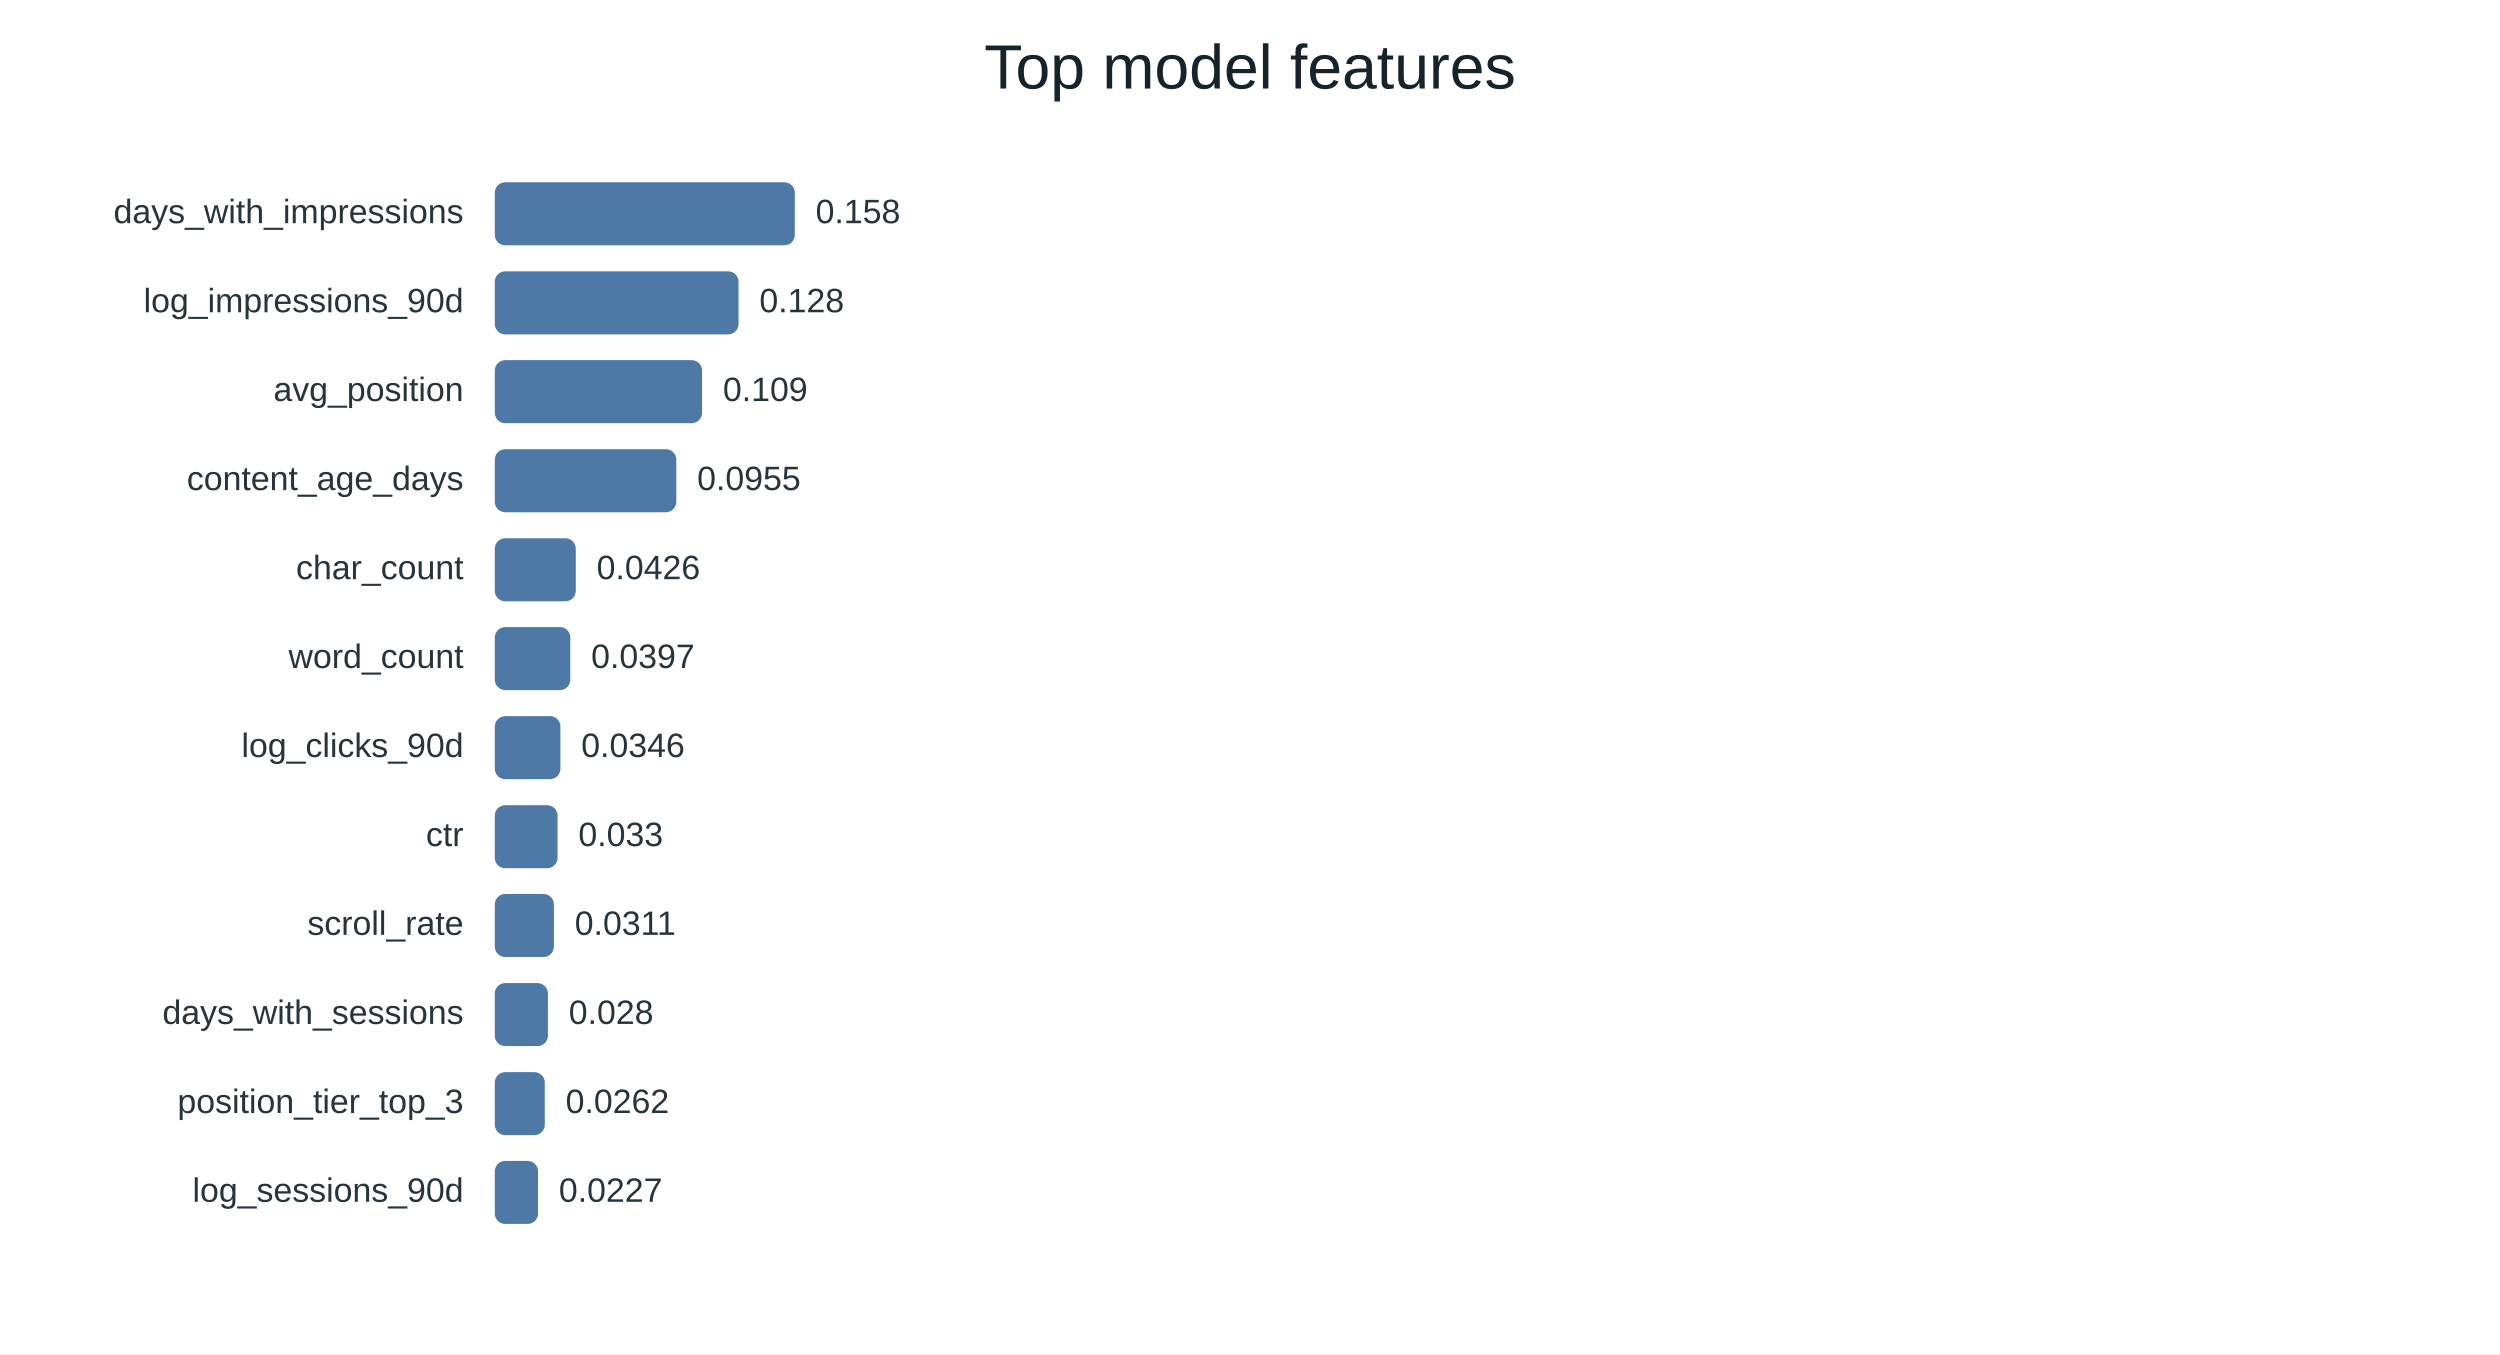
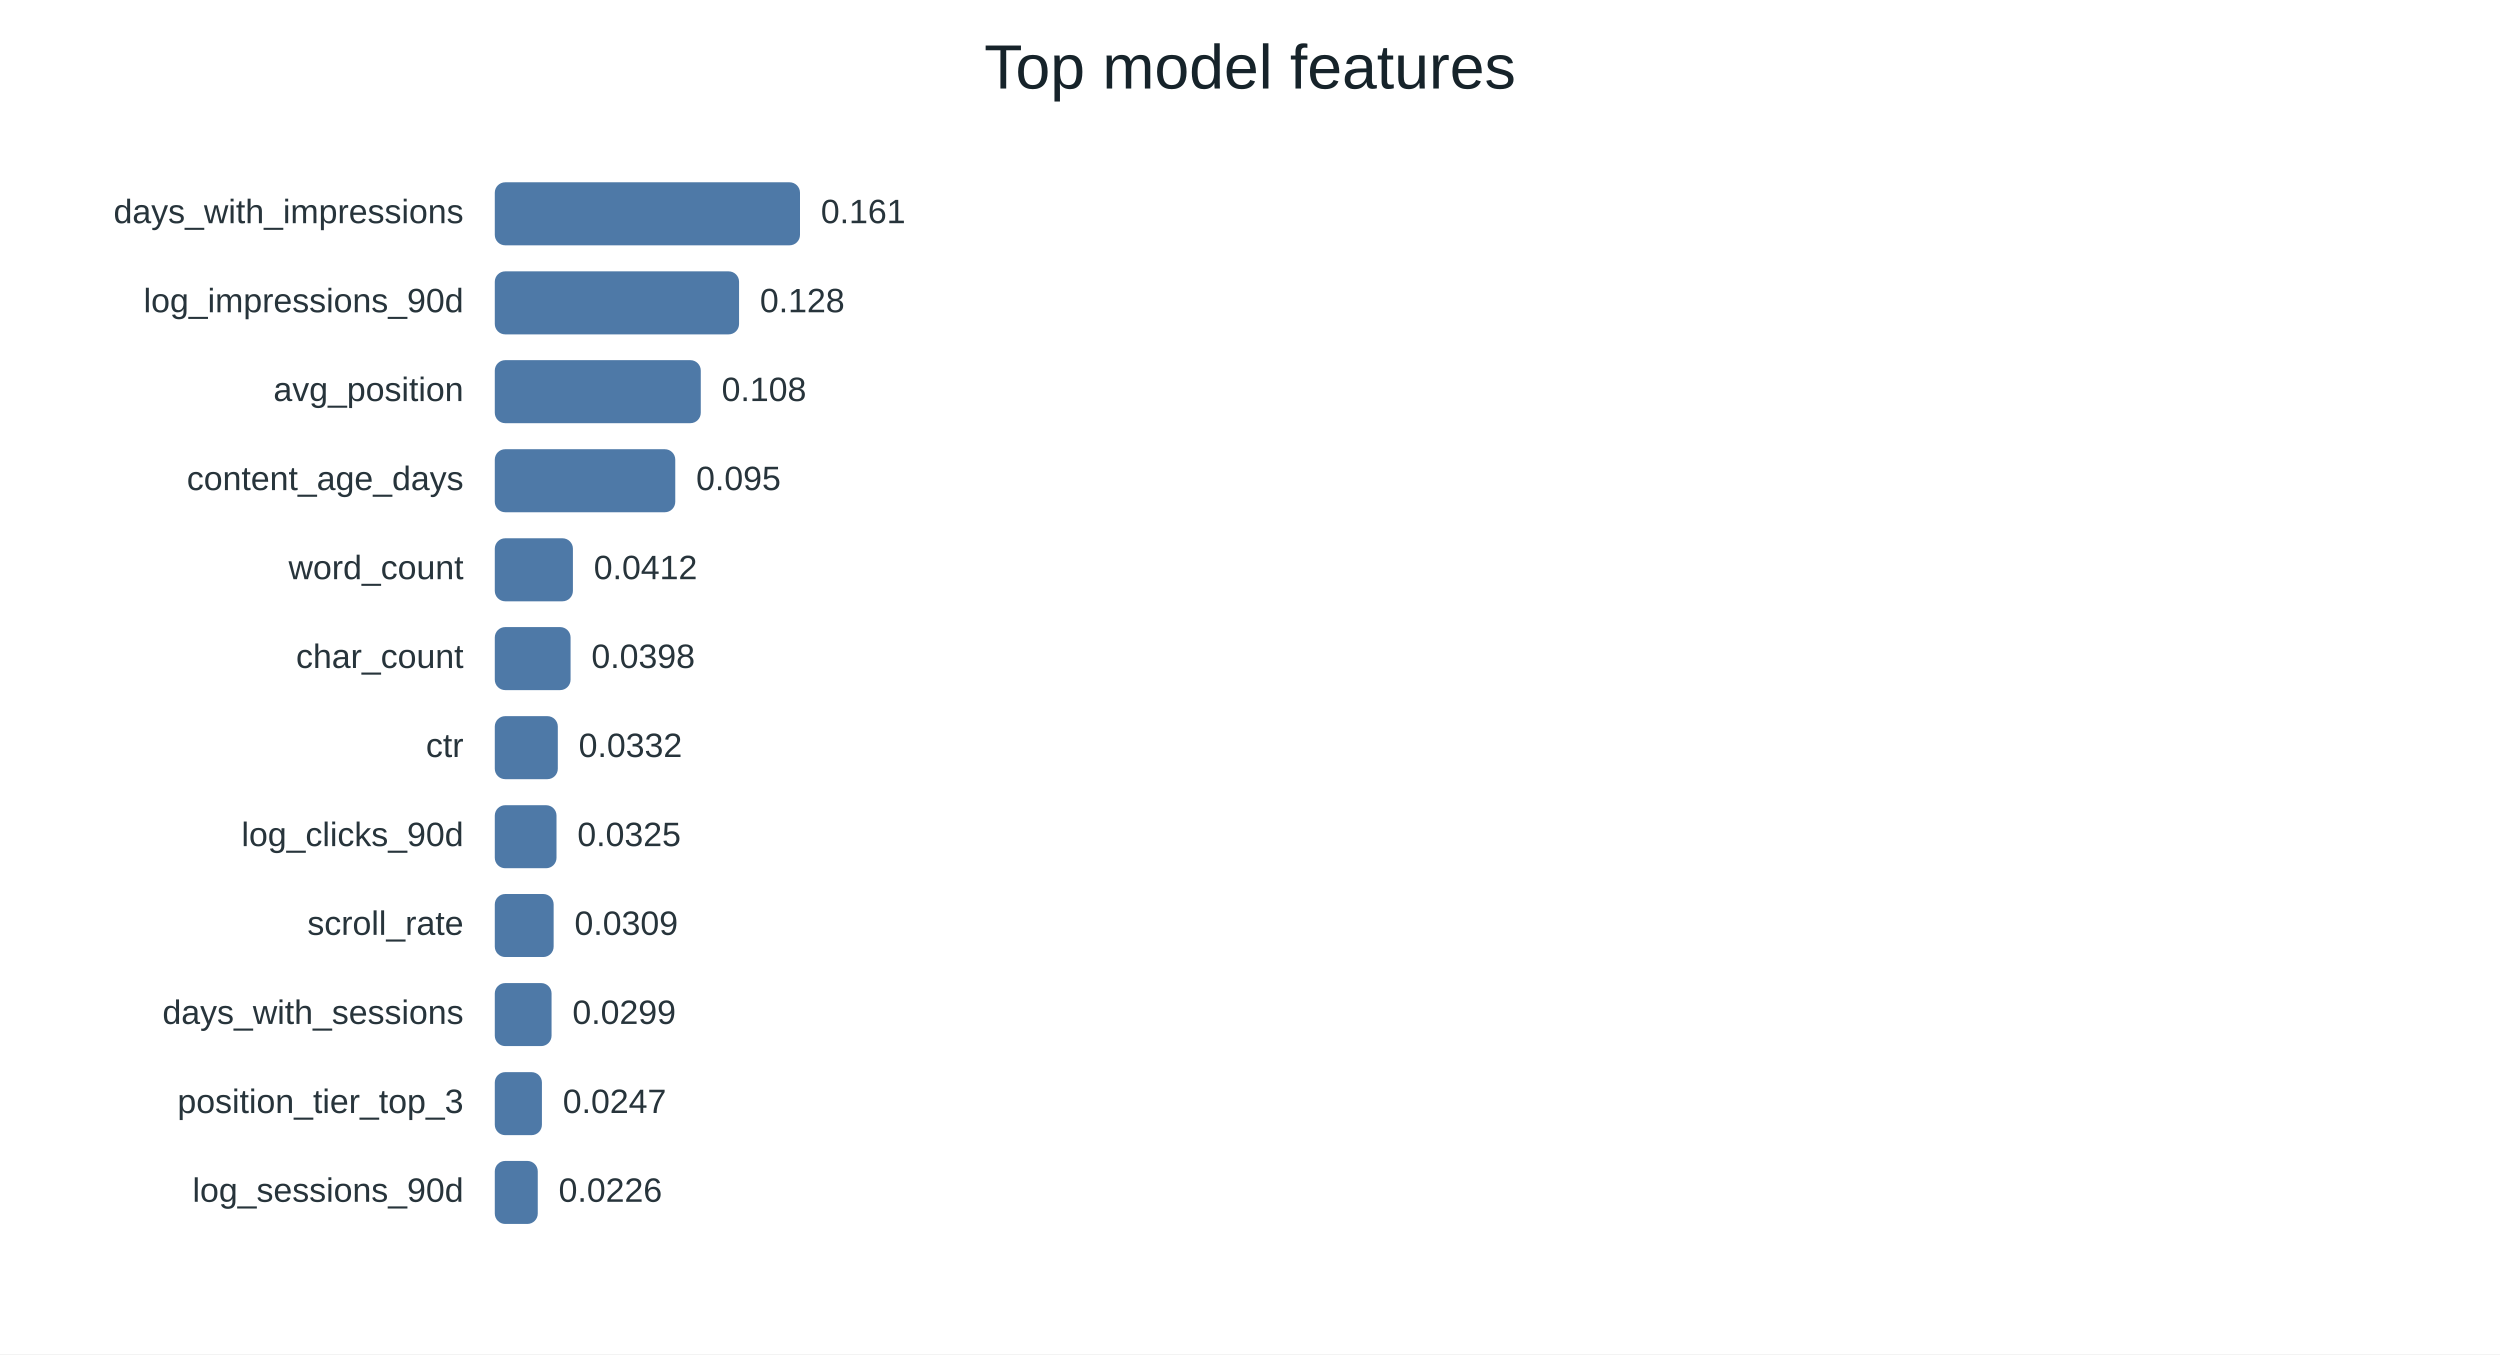
<svg xmlns="http://www.w3.org/2000/svg" width="960" height="520" viewBox="0 0 960 520">
  <rect width="100%" height="100%" fill="#ffffff" />
  <text x="480.0" y="34" text-anchor="middle" font-family="Arial" font-size="24" fill="#16232a">Top model features</text>
  <text x="178" y="85.7" text-anchor="end" font-family="Arial" font-size="13" fill="#27343b">days_with_impressions</text>
-   <rect x="190" y="70.0" width="115.2" height="24.2" fill="#4E79A7" rx="4" />
-   <text x="313.2" y="85.7" font-family="Arial" font-size="13" fill="#27343b">0.158</text>
+   <rect x="190" y="70.0" width="117.2" height="24.2" fill="#4E79A7" rx="4" />
+   <text x="315.2" y="85.7" font-family="Arial" font-size="13" fill="#27343b">0.161</text>
  <text x="178" y="119.9" text-anchor="end" font-family="Arial" font-size="13" fill="#27343b">log_impressions_90d</text>
-   <rect x="190" y="104.2" width="93.6" height="24.2" fill="#4E79A7" rx="4" />
-   <text x="291.6" y="119.9" font-family="Arial" font-size="13" fill="#27343b">0.128</text>
+   <rect x="190" y="104.2" width="93.8" height="24.2" fill="#4E79A7" rx="4" />
+   <text x="291.8" y="119.9" font-family="Arial" font-size="13" fill="#27343b">0.128</text>
  <text x="178" y="154.0" text-anchor="end" font-family="Arial" font-size="13" fill="#27343b">avg_position</text>
-   <rect x="190" y="138.3" width="79.6" height="24.2" fill="#4E79A7" rx="4" />
-   <text x="277.6" y="154.0" font-family="Arial" font-size="13" fill="#27343b">0.109</text>
+   <rect x="190" y="138.3" width="79.1" height="24.2" fill="#4E79A7" rx="4" />
+   <text x="277.1" y="154.0" font-family="Arial" font-size="13" fill="#27343b">0.108</text>
  <text x="178" y="188.2" text-anchor="end" font-family="Arial" font-size="13" fill="#27343b">content_age_days</text>
-   <rect x="190" y="172.5" width="69.7" height="24.2" fill="#4E79A7" rx="4" />
-   <text x="267.7" y="188.2" font-family="Arial" font-size="13" fill="#27343b">0.0955</text>
-   <text x="178" y="222.4" text-anchor="end" font-family="Arial" font-size="13" fill="#27343b">char_count</text>
-   <rect x="190" y="206.7" width="31.1" height="24.2" fill="#4E79A7" rx="4" />
-   <text x="229.1" y="222.4" font-family="Arial" font-size="13" fill="#27343b">0.0426</text>
-   <text x="178" y="256.5" text-anchor="end" font-family="Arial" font-size="13" fill="#27343b">word_count</text>
-   <rect x="190" y="240.8" width="29.0" height="24.2" fill="#4E79A7" rx="4" />
-   <text x="227.0" y="256.5" font-family="Arial" font-size="13" fill="#27343b">0.0397</text>
-   <text x="178" y="290.7" text-anchor="end" font-family="Arial" font-size="13" fill="#27343b">log_clicks_90d</text>
-   <rect x="190" y="275.0" width="25.2" height="24.2" fill="#4E79A7" rx="4" />
-   <text x="223.2" y="290.7" font-family="Arial" font-size="13" fill="#27343b">0.0346</text>
-   <text x="178" y="324.9" text-anchor="end" font-family="Arial" font-size="13" fill="#27343b">ctr</text>
-   <rect x="190" y="309.2" width="24.1" height="24.2" fill="#4E79A7" rx="4" />
-   <text x="222.1" y="324.9" font-family="Arial" font-size="13" fill="#27343b">0.033</text>
+   <rect x="190" y="172.5" width="69.3" height="24.2" fill="#4E79A7" rx="4" />
+   <text x="267.3" y="188.2" font-family="Arial" font-size="13" fill="#27343b">0.095</text>
+   <text x="178" y="222.4" text-anchor="end" font-family="Arial" font-size="13" fill="#27343b">word_count</text>
+   <rect x="190" y="206.7" width="30.0" height="24.2" fill="#4E79A7" rx="4" />
+   <text x="228.0" y="222.4" font-family="Arial" font-size="13" fill="#27343b">0.0412</text>
+   <text x="178" y="256.5" text-anchor="end" font-family="Arial" font-size="13" fill="#27343b">char_count</text>
+   <rect x="190" y="240.8" width="29.1" height="24.2" fill="#4E79A7" rx="4" />
+   <text x="227.1" y="256.5" font-family="Arial" font-size="13" fill="#27343b">0.0398</text>
+   <text x="178" y="290.7" text-anchor="end" font-family="Arial" font-size="13" fill="#27343b">ctr</text>
+   <rect x="190" y="275.0" width="24.2" height="24.2" fill="#4E79A7" rx="4" />
+   <text x="222.2" y="290.7" font-family="Arial" font-size="13" fill="#27343b">0.0332</text>
+   <text x="178" y="324.9" text-anchor="end" font-family="Arial" font-size="13" fill="#27343b">log_clicks_90d</text>
+   <rect x="190" y="309.2" width="23.7" height="24.2" fill="#4E79A7" rx="4" />
+   <text x="221.7" y="324.9" font-family="Arial" font-size="13" fill="#27343b">0.0325</text>
  <text x="178" y="359.0" text-anchor="end" font-family="Arial" font-size="13" fill="#27343b">scroll_rate</text>
-   <rect x="190" y="343.3" width="22.7" height="24.2" fill="#4E79A7" rx="4" />
-   <text x="220.7" y="359.0" font-family="Arial" font-size="13" fill="#27343b">0.0311</text>
+   <rect x="190" y="343.3" width="22.6" height="24.2" fill="#4E79A7" rx="4" />
+   <text x="220.6" y="359.0" font-family="Arial" font-size="13" fill="#27343b">0.0309</text>
  <text x="178" y="393.2" text-anchor="end" font-family="Arial" font-size="13" fill="#27343b">days_with_sessions</text>
-   <rect x="190" y="377.5" width="20.4" height="24.2" fill="#4E79A7" rx="4" />
-   <text x="218.4" y="393.2" font-family="Arial" font-size="13" fill="#27343b">0.028</text>
+   <rect x="190" y="377.5" width="21.8" height="24.2" fill="#4E79A7" rx="4" />
+   <text x="219.8" y="393.2" font-family="Arial" font-size="13" fill="#27343b">0.0299</text>
  <text x="178" y="427.4" text-anchor="end" font-family="Arial" font-size="13" fill="#27343b">position_tier_top_3</text>
-   <rect x="190" y="411.7" width="19.2" height="24.2" fill="#4E79A7" rx="4" />
-   <text x="217.2" y="427.4" font-family="Arial" font-size="13" fill="#27343b">0.0262</text>
+   <rect x="190" y="411.7" width="18.1" height="24.2" fill="#4E79A7" rx="4" />
+   <text x="216.1" y="427.4" font-family="Arial" font-size="13" fill="#27343b">0.0247</text>
  <text x="178" y="461.5" text-anchor="end" font-family="Arial" font-size="13" fill="#27343b">log_sessions_90d</text>
-   <rect x="190" y="445.8" width="16.6" height="24.2" fill="#4E79A7" rx="4" />
-   <text x="214.6" y="461.5" font-family="Arial" font-size="13" fill="#27343b">0.0227</text>
+   <rect x="190" y="445.8" width="16.5" height="24.2" fill="#4E79A7" rx="4" />
+   <text x="214.5" y="461.5" font-family="Arial" font-size="13" fill="#27343b">0.0226</text>
</svg>
